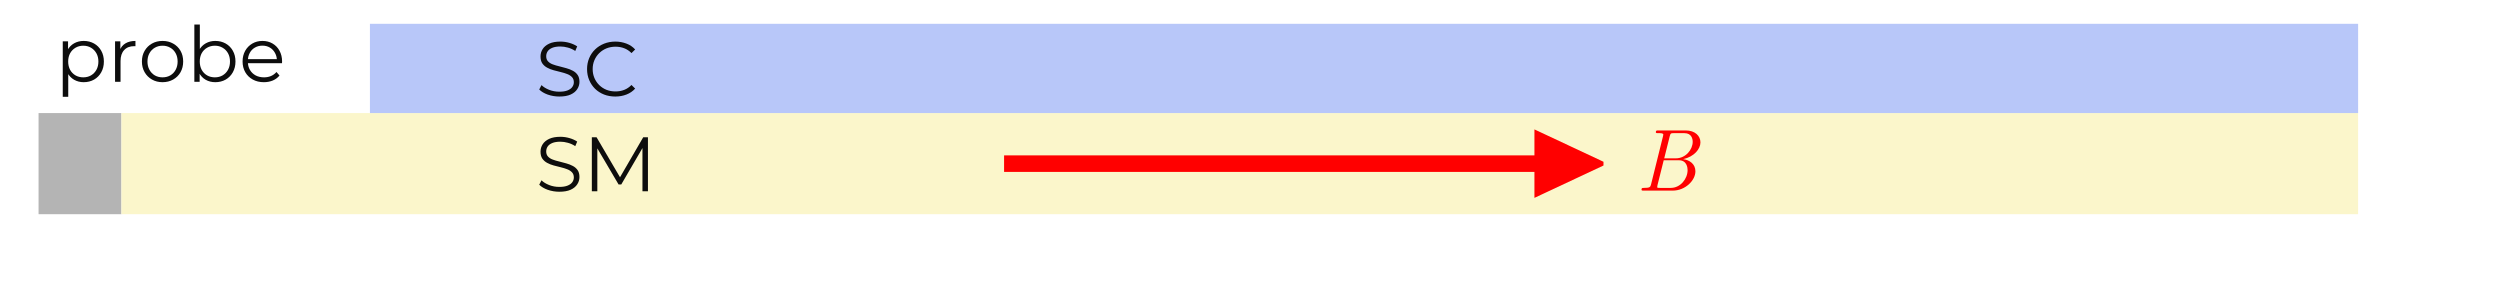
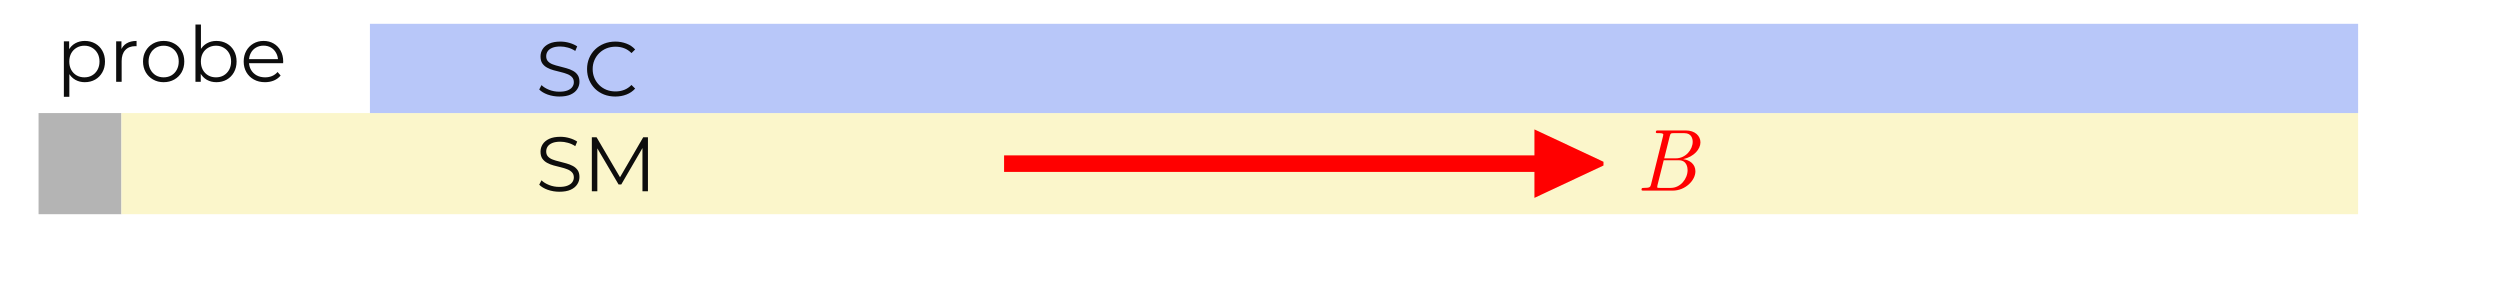
<svg xmlns="http://www.w3.org/2000/svg" xmlns:xlink="http://www.w3.org/1999/xlink" width="605" height="72" viewBox="0 0 605 72">
  <defs>
    <g>
-       <g id="glyph-0-0-856e10c5">
+       <g id="glyph-0-0-8394d930">
+         <path d="M 5.734 0.109 C 4.766 0.109 3.832 -0.047 2.938 -0.359 C 2.051 -0.68 1.363 -1.094 0.875 -1.594 L 1.422 -2.656 C 1.879 -2.207 2.492 -1.828 3.266 -1.516 C 4.047 -1.211 4.867 -1.062 5.734 -1.062 C 6.555 -1.062 7.223 -1.164 7.734 -1.375 C 8.254 -1.582 8.633 -1.859 8.875 -2.203 C 9.125 -2.547 9.25 -2.93 9.25 -3.359 C 9.25 -3.867 9.098 -4.281 8.797 -4.594 C 8.504 -4.906 8.125 -5.148 7.656 -5.328 C 7.188 -5.516 6.664 -5.676 6.094 -5.812 C 5.52 -5.945 4.945 -6.094 4.375 -6.25 C 3.801 -6.406 3.273 -6.613 2.797 -6.875 C 2.316 -7.133 1.926 -7.477 1.625 -7.906 C 1.332 -8.332 1.188 -8.895 1.188 -9.594 C 1.188 -10.238 1.359 -10.832 1.703 -11.375 C 2.047 -11.914 2.57 -12.352 3.281 -12.688 C 3.988 -13.02 4.898 -13.188 6.016 -13.188 C 6.742 -13.188 7.469 -13.082 8.188 -12.875 C 8.914 -12.664 9.539 -12.383 10.062 -12.031 L 9.594 -10.922 C 9.031 -11.297 8.438 -11.566 7.812 -11.734 C 7.188 -11.91 6.582 -12 6 -12 C 5.207 -12 4.555 -11.895 4.047 -11.688 C 3.535 -11.477 3.16 -11.195 2.922 -10.844 C 2.68 -10.488 2.562 -10.086 2.562 -9.641 C 2.562 -9.129 2.707 -8.719 3 -8.406 C 3.289 -8.094 3.676 -7.848 4.156 -7.672 C 4.633 -7.492 5.16 -7.336 5.734 -7.203 C 6.305 -7.066 6.875 -6.914 7.438 -6.75 C 8.008 -6.594 8.535 -6.383 9.016 -6.125 C 9.492 -5.875 9.879 -5.535 10.172 -5.109 C 10.461 -4.691 10.609 -4.141 10.609 -3.453 C 10.609 -2.816 10.43 -2.227 10.078 -1.688 C 9.734 -1.145 9.203 -0.707 8.484 -0.375 C 7.766 -0.051 6.848 0.109 5.734 0.109 Z M 5.734 0.109 " />
+       </g>
+       <g id="glyph-0-1-8394d930">
+         <path d="M 7.812 0.109 C 6.82 0.109 5.91 -0.051 5.078 -0.375 C 4.242 -0.707 3.52 -1.172 2.906 -1.766 C 2.301 -2.367 1.828 -3.07 1.484 -3.875 C 1.141 -4.688 0.969 -5.57 0.969 -6.531 C 0.969 -7.488 1.141 -8.375 1.484 -9.188 C 1.828 -10 2.305 -10.703 2.922 -11.297 C 3.535 -11.891 4.258 -12.352 5.094 -12.688 C 5.926 -13.02 6.836 -13.188 7.828 -13.188 C 8.773 -13.188 9.664 -13.023 10.5 -12.703 C 11.332 -12.391 12.035 -11.914 12.609 -11.281 L 11.719 -10.406 C 11.188 -10.945 10.598 -11.336 9.953 -11.578 C 9.305 -11.828 8.609 -11.953 7.859 -11.953 C 7.078 -11.953 6.348 -11.816 5.672 -11.547 C 5.004 -11.273 4.422 -10.895 3.922 -10.406 C 3.422 -9.914 3.031 -9.344 2.75 -8.688 C 2.469 -8.039 2.328 -7.32 2.328 -6.531 C 2.328 -5.75 2.469 -5.031 2.75 -4.375 C 3.031 -3.719 3.422 -3.145 3.922 -2.656 C 4.422 -2.164 5.004 -1.785 5.672 -1.516 C 6.348 -1.254 7.078 -1.125 7.859 -1.125 C 8.609 -1.125 9.305 -1.25 9.953 -1.5 C 10.598 -1.75 11.188 -2.145 11.719 -2.688 L 12.609 -1.812 C 12.035 -1.176 11.332 -0.695 10.5 -0.375 C 9.664 -0.051 8.77 0.109 7.812 0.109 Z M 7.812 0.109 " />
+       </g>
+       <g id="glyph-0-2-8394d930">
+         <path d="M 2.125 0 L 2.125 -13.078 L 3.266 -13.078 L 9.25 -2.875 L 8.641 -2.875 L 14.562 -13.078 L 15.703 -13.078 L 15.703 0 L 14.375 0 L 14.375 -11 L 14.688 -11 L 9.25 -1.656 L 8.594 -1.656 L 3.094 -11 L 3.453 -11 L 3.453 0 Z M 2.125 0 " />
+       </g>
+       <g id="glyph-1-0-8394d930">
+         <path d="M 14.438 -4.672 C 14.438 -6.438 13.016 -7.422 11.469 -7.609 C 14.078 -8.188 15.656 -10.031 15.656 -11.672 C 15.656 -13.203 14.391 -14.562 12.078 -14.562 L 5.438 -14.562 C 5.094 -14.562 4.859 -14.562 4.859 -14.156 C 4.859 -13.906 5.031 -13.906 5.438 -13.906 C 6.094 -13.906 6.672 -13.906 6.672 -13.547 C 6.672 -13.484 6.672 -13.438 6.594 -13.141 L 3.719 -1.562 C 3.547 -0.828 3.406 -0.656 1.969 -0.656 C 1.625 -0.656 1.391 -0.656 1.391 -0.25 C 1.391 0 1.578 0 1.922 0 L 8.953 0 C 11.984 0 14.438 -2.453 14.438 -4.672 Z M 13.781 -11.797 C 13.781 -9.984 12.141 -7.812 9.703 -7.812 L 6.891 -7.812 L 8.219 -13.141 C 8.406 -13.906 8.547 -13.906 9.25 -13.906 L 11.766 -13.906 C 13.562 -13.906 13.781 -12.453 13.781 -11.797 Z M 12.547 -4.953 C 12.547 -2.875 10.828 -0.656 8.484 -0.656 L 5.844 -0.656 C 5.188 -0.656 5.188 -0.719 5.188 -0.875 C 5.188 -1 5.25 -1.219 5.266 -1.344 L 6.766 -7.344 L 10.422 -7.344 C 12.406 -7.344 12.547 -5.5 12.547 -4.953 Z M 12.547 -4.953 " />
+       </g>
+       <g id="glyph-2-0-8394d930">
        <path d="M 6.906 0.094 C 6.062 0.094 5.297 -0.098 4.609 -0.484 C 3.922 -0.879 3.375 -1.445 2.969 -2.188 C 2.57 -2.938 2.375 -3.844 2.375 -4.906 C 2.375 -5.977 2.57 -6.883 2.969 -7.625 C 3.363 -8.363 3.906 -8.926 4.594 -9.312 C 5.281 -9.695 6.051 -9.891 6.906 -9.891 C 7.844 -9.891 8.68 -9.68 9.422 -9.266 C 10.16 -8.848 10.738 -8.266 11.156 -7.516 C 11.582 -6.766 11.797 -5.895 11.797 -4.906 C 11.797 -3.914 11.582 -3.047 11.156 -2.297 C 10.738 -1.547 10.16 -0.957 9.422 -0.531 C 8.68 -0.113 7.844 0.094 6.906 0.094 Z M 1.844 3.625 L 1.844 -9.797 L 3.125 -9.797 L 3.125 -6.859 L 2.984 -4.891 L 3.172 -2.906 L 3.172 3.625 Z M 6.812 -1.078 C 7.508 -1.078 8.129 -1.234 8.672 -1.547 C 9.223 -1.867 9.66 -2.316 9.984 -2.891 C 10.305 -3.473 10.469 -4.145 10.469 -4.906 C 10.469 -5.664 10.305 -6.332 9.984 -6.906 C 9.66 -7.477 9.223 -7.926 8.672 -8.25 C 8.129 -8.57 7.508 -8.734 6.812 -8.734 C 6.113 -8.734 5.488 -8.57 4.938 -8.25 C 4.383 -7.926 3.945 -7.477 3.625 -6.906 C 3.312 -6.332 3.156 -5.664 3.156 -4.906 C 3.156 -4.145 3.312 -3.473 3.625 -2.891 C 3.945 -2.316 4.383 -1.867 4.938 -1.547 C 5.488 -1.234 6.113 -1.078 6.812 -1.078 Z M 6.812 -1.078 " />
      </g>
-       <g id="glyph-0-1-856e10c5">
+       <g id="glyph-2-1-8394d930">
        <path d="M 1.844 0 L 1.844 -9.797 L 3.125 -9.797 L 3.125 -7.125 L 2.984 -7.594 C 3.254 -8.344 3.711 -8.91 4.359 -9.297 C 5.016 -9.691 5.82 -9.891 6.781 -9.891 L 6.781 -8.609 C 6.727 -8.609 6.676 -8.609 6.625 -8.609 C 6.57 -8.617 6.523 -8.625 6.484 -8.625 C 5.441 -8.625 4.629 -8.305 4.047 -7.672 C 3.461 -7.047 3.172 -6.156 3.172 -5 L 3.172 0 Z M 1.844 0 " />
      </g>
-       <g id="glyph-0-2-856e10c5">
+       <g id="glyph-2-2-8394d930">
+         <path d="M 6.906 0.094 C 6.051 0.094 5.281 -0.098 4.594 -0.484 C 3.906 -0.879 3.363 -1.453 2.969 -2.203 C 2.57 -2.953 2.375 -3.852 2.375 -4.906 C 2.375 -5.977 2.57 -6.883 2.969 -7.625 C 3.375 -8.363 3.922 -8.926 4.609 -9.312 C 5.297 -9.695 6.062 -9.891 6.906 -9.891 C 7.844 -9.891 8.68 -9.68 9.422 -9.266 C 10.16 -8.848 10.738 -8.266 11.156 -7.516 C 11.582 -6.773 11.797 -5.906 11.797 -4.906 C 11.797 -3.926 11.582 -3.055 11.156 -2.297 C 10.738 -1.547 10.16 -0.957 9.422 -0.531 C 8.68 -0.113 7.844 0.094 6.906 0.094 Z M 1.844 0 L 1.844 -13.859 L 3.172 -13.859 L 3.172 -6.906 L 2.984 -4.922 L 3.125 -2.953 L 3.125 0 Z M 6.812 -1.078 C 7.508 -1.078 8.129 -1.234 8.672 -1.547 C 9.223 -1.867 9.66 -2.316 9.984 -2.891 C 10.305 -3.473 10.469 -4.145 10.469 -4.906 C 10.469 -5.676 10.305 -6.348 9.984 -6.922 C 9.66 -7.492 9.223 -7.938 8.672 -8.25 C 8.129 -8.57 7.508 -8.734 6.812 -8.734 C 6.113 -8.734 5.488 -8.57 4.938 -8.25 C 4.383 -7.938 3.945 -7.492 3.625 -6.922 C 3.312 -6.348 3.156 -5.676 3.156 -4.906 C 3.156 -4.145 3.312 -3.473 3.625 -2.891 C 3.945 -2.316 4.383 -1.867 4.938 -1.547 C 5.488 -1.234 6.113 -1.078 6.812 -1.078 Z M 6.812 -1.078 " />
+       </g>
+       <g id="glyph-2-3-8394d930">
+         <path d="M 6.016 0.094 C 4.992 0.094 4.098 -0.117 3.328 -0.547 C 2.555 -0.973 1.953 -1.562 1.516 -2.312 C 1.078 -3.07 0.859 -3.938 0.859 -4.906 C 0.859 -5.875 1.066 -6.734 1.484 -7.484 C 1.898 -8.234 2.473 -8.82 3.203 -9.25 C 3.93 -9.676 4.75 -9.891 5.656 -9.891 C 6.582 -9.891 7.398 -9.68 8.109 -9.266 C 8.828 -8.848 9.391 -8.266 9.797 -7.516 C 10.211 -6.766 10.422 -5.895 10.422 -4.906 C 10.422 -4.844 10.414 -4.773 10.406 -4.703 C 10.406 -4.641 10.406 -4.57 10.406 -4.5 L 1.875 -4.5 L 1.875 -5.484 L 9.688 -5.484 L 9.172 -5.094 C 9.172 -5.801 9.016 -6.43 8.703 -6.984 C 8.398 -7.547 7.988 -7.977 7.469 -8.281 C 6.945 -8.594 6.344 -8.75 5.656 -8.75 C 4.988 -8.75 4.383 -8.594 3.844 -8.281 C 3.312 -7.977 2.895 -7.547 2.594 -6.984 C 2.289 -6.422 2.141 -5.781 2.141 -5.062 L 2.141 -4.859 C 2.141 -4.109 2.305 -3.445 2.641 -2.875 C 2.973 -2.312 3.43 -1.867 4.016 -1.547 C 4.609 -1.234 5.285 -1.078 6.047 -1.078 C 6.648 -1.078 7.207 -1.18 7.719 -1.391 C 8.238 -1.609 8.688 -1.938 9.062 -2.375 L 9.797 -1.516 C 9.367 -0.992 8.828 -0.594 8.172 -0.312 C 7.516 -0.039 6.797 0.094 6.016 0.094 Z M 6.016 0.094 " />
+       </g>
+       <g id="glyph-3-0-8394d930">
        <path d="M 5.844 0.094 C 4.895 0.094 4.047 -0.117 3.297 -0.547 C 2.547 -0.973 1.953 -1.562 1.516 -2.312 C 1.078 -3.07 0.859 -3.938 0.859 -4.906 C 0.859 -5.895 1.078 -6.758 1.516 -7.5 C 1.953 -8.25 2.539 -8.832 3.281 -9.25 C 4.031 -9.676 4.883 -9.891 5.844 -9.891 C 6.812 -9.891 7.672 -9.676 8.422 -9.25 C 9.18 -8.832 9.773 -8.25 10.203 -7.5 C 10.629 -6.758 10.844 -5.895 10.844 -4.906 C 10.844 -3.938 10.629 -3.07 10.203 -2.312 C 9.773 -1.562 9.18 -0.973 8.422 -0.547 C 7.66 -0.117 6.801 0.094 5.844 0.094 Z M 5.844 -1.078 C 6.551 -1.078 7.176 -1.234 7.719 -1.547 C 8.27 -1.867 8.703 -2.316 9.016 -2.891 C 9.336 -3.473 9.5 -4.145 9.5 -4.906 C 9.5 -5.676 9.336 -6.348 9.016 -6.922 C 8.703 -7.492 8.27 -7.938 7.719 -8.25 C 7.176 -8.57 6.555 -8.734 5.859 -8.734 C 5.16 -8.734 4.535 -8.57 3.984 -8.25 C 3.441 -7.938 3.008 -7.492 2.688 -6.922 C 2.363 -6.348 2.203 -5.676 2.203 -4.906 C 2.203 -4.145 2.363 -3.473 2.688 -2.891 C 3.008 -2.316 3.441 -1.867 3.984 -1.547 C 4.535 -1.234 5.156 -1.078 5.844 -1.078 Z M 5.844 -1.078 " />
      </g>
-       <g id="glyph-0-3-856e10c5">
-         <path d="M 6.906 0.094 C 6.051 0.094 5.281 -0.098 4.594 -0.484 C 3.906 -0.879 3.363 -1.453 2.969 -2.203 C 2.57 -2.953 2.375 -3.852 2.375 -4.906 C 2.375 -5.977 2.57 -6.883 2.969 -7.625 C 3.375 -8.363 3.922 -8.926 4.609 -9.312 C 5.297 -9.695 6.062 -9.891 6.906 -9.891 C 7.844 -9.891 8.68 -9.68 9.422 -9.266 C 10.16 -8.848 10.738 -8.266 11.156 -7.516 C 11.582 -6.773 11.797 -5.906 11.797 -4.906 C 11.797 -3.926 11.582 -3.055 11.156 -2.297 C 10.738 -1.547 10.16 -0.957 9.422 -0.531 C 8.68 -0.113 7.844 0.094 6.906 0.094 Z M 1.844 0 L 1.844 -13.859 L 3.172 -13.859 L 3.172 -6.906 L 2.984 -4.922 L 3.125 -2.953 L 3.125 0 Z M 6.812 -1.078 C 7.508 -1.078 8.129 -1.234 8.672 -1.547 C 9.223 -1.867 9.66 -2.316 9.984 -2.891 C 10.305 -3.473 10.469 -4.145 10.469 -4.906 C 10.469 -5.676 10.305 -6.348 9.984 -6.922 C 9.66 -7.492 9.223 -7.938 8.672 -8.25 C 8.129 -8.57 7.508 -8.734 6.812 -8.734 C 6.113 -8.734 5.488 -8.57 4.938 -8.25 C 4.383 -7.938 3.945 -7.492 3.625 -6.922 C 3.312 -6.348 3.156 -5.676 3.156 -4.906 C 3.156 -4.145 3.312 -3.473 3.625 -2.891 C 3.945 -2.316 4.383 -1.867 4.938 -1.547 C 5.488 -1.234 6.113 -1.078 6.812 -1.078 Z M 6.812 -1.078 " />
-       </g>
-       <g id="glyph-0-4-856e10c5">
-         <path d="M 6.016 0.094 C 4.992 0.094 4.098 -0.117 3.328 -0.547 C 2.555 -0.973 1.953 -1.562 1.516 -2.312 C 1.078 -3.07 0.859 -3.938 0.859 -4.906 C 0.859 -5.875 1.066 -6.734 1.484 -7.484 C 1.898 -8.234 2.473 -8.82 3.203 -9.25 C 3.93 -9.676 4.75 -9.891 5.656 -9.891 C 6.582 -9.891 7.398 -9.68 8.109 -9.266 C 8.828 -8.848 9.391 -8.266 9.797 -7.516 C 10.211 -6.766 10.422 -5.895 10.422 -4.906 C 10.422 -4.844 10.414 -4.773 10.406 -4.703 C 10.406 -4.641 10.406 -4.57 10.406 -4.5 L 1.875 -4.5 L 1.875 -5.484 L 9.688 -5.484 L 9.172 -5.094 C 9.172 -5.801 9.016 -6.43 8.703 -6.984 C 8.398 -7.547 7.988 -7.977 7.469 -8.281 C 6.945 -8.594 6.344 -8.75 5.656 -8.75 C 4.988 -8.75 4.383 -8.594 3.844 -8.281 C 3.312 -7.977 2.895 -7.547 2.594 -6.984 C 2.289 -6.422 2.141 -5.781 2.141 -5.062 L 2.141 -4.859 C 2.141 -4.109 2.305 -3.445 2.641 -2.875 C 2.973 -2.312 3.43 -1.867 4.016 -1.547 C 4.609 -1.234 5.285 -1.078 6.047 -1.078 C 6.648 -1.078 7.207 -1.18 7.719 -1.391 C 8.238 -1.609 8.688 -1.938 9.062 -2.375 L 9.797 -1.516 C 9.367 -0.992 8.828 -0.594 8.172 -0.312 C 7.516 -0.039 6.797 0.094 6.016 0.094 Z M 6.016 0.094 " />
-       </g>
-       <g id="glyph-0-5-856e10c5">
-         <path d="M 5.734 0.109 C 4.766 0.109 3.832 -0.047 2.938 -0.359 C 2.051 -0.68 1.363 -1.094 0.875 -1.594 L 1.422 -2.656 C 1.879 -2.207 2.492 -1.828 3.266 -1.516 C 4.047 -1.211 4.867 -1.062 5.734 -1.062 C 6.555 -1.062 7.223 -1.164 7.734 -1.375 C 8.254 -1.582 8.633 -1.859 8.875 -2.203 C 9.125 -2.547 9.25 -2.93 9.25 -3.359 C 9.25 -3.867 9.098 -4.281 8.797 -4.594 C 8.504 -4.906 8.125 -5.148 7.656 -5.328 C 7.188 -5.516 6.664 -5.676 6.094 -5.812 C 5.52 -5.945 4.945 -6.094 4.375 -6.25 C 3.801 -6.406 3.273 -6.613 2.797 -6.875 C 2.316 -7.133 1.926 -7.477 1.625 -7.906 C 1.332 -8.332 1.188 -8.895 1.188 -9.594 C 1.188 -10.238 1.359 -10.832 1.703 -11.375 C 2.047 -11.914 2.57 -12.352 3.281 -12.688 C 3.988 -13.02 4.898 -13.188 6.016 -13.188 C 6.742 -13.188 7.469 -13.082 8.188 -12.875 C 8.914 -12.664 9.539 -12.383 10.062 -12.031 L 9.594 -10.922 C 9.031 -11.297 8.438 -11.566 7.812 -11.734 C 7.188 -11.91 6.582 -12 6 -12 C 5.207 -12 4.555 -11.895 4.047 -11.688 C 3.535 -11.477 3.16 -11.195 2.922 -10.844 C 2.68 -10.488 2.562 -10.086 2.562 -9.641 C 2.562 -9.129 2.707 -8.719 3 -8.406 C 3.289 -8.094 3.676 -7.848 4.156 -7.672 C 4.633 -7.492 5.16 -7.336 5.734 -7.203 C 6.305 -7.066 6.875 -6.914 7.438 -6.75 C 8.008 -6.594 8.535 -6.383 9.016 -6.125 C 9.492 -5.875 9.879 -5.535 10.172 -5.109 C 10.461 -4.691 10.609 -4.141 10.609 -3.453 C 10.609 -2.816 10.43 -2.227 10.078 -1.688 C 9.734 -1.145 9.203 -0.707 8.484 -0.375 C 7.766 -0.051 6.848 0.109 5.734 0.109 Z M 5.734 0.109 " />
-       </g>
-       <g id="glyph-0-6-856e10c5">
-         <path d="M 7.812 0.109 C 6.82 0.109 5.91 -0.051 5.078 -0.375 C 4.242 -0.707 3.52 -1.172 2.906 -1.766 C 2.301 -2.367 1.828 -3.07 1.484 -3.875 C 1.141 -4.688 0.969 -5.57 0.969 -6.531 C 0.969 -7.488 1.141 -8.375 1.484 -9.188 C 1.828 -10 2.305 -10.703 2.922 -11.297 C 3.535 -11.891 4.258 -12.352 5.094 -12.688 C 5.926 -13.02 6.836 -13.188 7.828 -13.188 C 8.773 -13.188 9.664 -13.023 10.5 -12.703 C 11.332 -12.391 12.035 -11.914 12.609 -11.281 L 11.719 -10.406 C 11.188 -10.945 10.598 -11.336 9.953 -11.578 C 9.305 -11.828 8.609 -11.953 7.859 -11.953 C 7.078 -11.953 6.348 -11.816 5.672 -11.547 C 5.004 -11.273 4.422 -10.895 3.922 -10.406 C 3.422 -9.914 3.031 -9.344 2.75 -8.688 C 2.469 -8.039 2.328 -7.32 2.328 -6.531 C 2.328 -5.75 2.469 -5.031 2.75 -4.375 C 3.031 -3.719 3.422 -3.145 3.922 -2.656 C 4.422 -2.164 5.004 -1.785 5.672 -1.516 C 6.348 -1.254 7.078 -1.125 7.859 -1.125 C 8.609 -1.125 9.305 -1.25 9.953 -1.5 C 10.598 -1.75 11.188 -2.145 11.719 -2.688 L 12.609 -1.812 C 12.035 -1.176 11.332 -0.695 10.5 -0.375 C 9.664 -0.051 8.77 0.109 7.812 0.109 Z M 7.812 0.109 " />
-       </g>
-       <g id="glyph-0-7-856e10c5">
-         <path d="M 2.125 0 L 2.125 -13.078 L 3.266 -13.078 L 9.25 -2.875 L 8.641 -2.875 L 14.562 -13.078 L 15.703 -13.078 L 15.703 0 L 14.375 0 L 14.375 -11 L 14.688 -11 L 9.25 -1.656 L 8.594 -1.656 L 3.094 -11 L 3.453 -11 L 3.453 0 Z M 2.125 0 " />
-       </g>
-       <g id="glyph-1-0-856e10c5">
-         <path d="M 14.438 -4.672 C 14.438 -6.438 13.016 -7.422 11.469 -7.609 C 14.078 -8.188 15.656 -10.031 15.656 -11.672 C 15.656 -13.203 14.391 -14.562 12.078 -14.562 L 5.438 -14.562 C 5.094 -14.562 4.859 -14.562 4.859 -14.156 C 4.859 -13.906 5.031 -13.906 5.438 -13.906 C 6.094 -13.906 6.672 -13.906 6.672 -13.547 C 6.672 -13.484 6.672 -13.438 6.594 -13.141 L 3.719 -1.562 C 3.547 -0.828 3.406 -0.656 1.969 -0.656 C 1.625 -0.656 1.391 -0.656 1.391 -0.25 C 1.391 0 1.578 0 1.922 0 L 8.953 0 C 11.984 0 14.438 -2.453 14.438 -4.672 Z M 13.781 -11.797 C 13.781 -9.984 12.141 -7.812 9.703 -7.812 L 6.891 -7.812 L 8.219 -13.141 C 8.406 -13.906 8.547 -13.906 9.25 -13.906 L 11.766 -13.906 C 13.562 -13.906 13.781 -12.453 13.781 -11.797 Z M 12.547 -4.953 C 12.547 -2.875 10.828 -0.656 8.484 -0.656 L 5.844 -0.656 C 5.188 -0.656 5.188 -0.719 5.188 -0.875 C 5.188 -1 5.25 -1.219 5.266 -1.344 L 6.766 -7.344 L 10.422 -7.344 C 12.406 -7.344 12.547 -5.5 12.547 -4.953 Z M 12.547 -4.953 " />
-       </g>
    </g>
-     <clipPath id="clip-0-856e10c5">
+     <clipPath id="clip-0-8394d930">
      <path clip-rule="nonzero" d="M 9.332 27 L 30 27 L 30 52 L 9.332 52 Z M 9.332 27 " />
    </clipPath>
-     <clipPath id="clip-1-856e10c5">
+     <clipPath id="clip-1-8394d930">
      <path clip-rule="nonzero" d="M 29 27 L 570.664 27 L 570.664 52 L 29 52 Z M 29 27 " />
    </clipPath>
-     <clipPath id="clip-2-856e10c5">
+     <clipPath id="clip-2-8394d930">
      <path clip-rule="nonzero" d="M 89 5 L 570.664 5 L 570.664 28 L 89 28 Z M 89 5 " />
    </clipPath>
  </defs>
-   <g clip-path="url(#clip-0-856e10c5)">
+   <g clip-path="url(#clip-0-8394d930)">
    <path fill-rule="nonzero" fill="rgb(70.588%, 70.588%, 70.588%)" fill-opacity="1" d="M 9.332 27.359 L 29.383 27.359 L 29.383 51.84 L 9.332 51.84 Z M 9.332 27.359 " />
  </g>
-   <g clip-path="url(#clip-1-856e10c5)">
+   <g clip-path="url(#clip-1-8394d930)">
    <path fill-rule="nonzero" fill="rgb(98.431%, 96.471%, 79.608%)" fill-opacity="1" d="M 29.383 27.359 L 570.668 27.359 L 570.668 51.84 L 29.383 51.84 Z M 29.383 27.359 " />
  </g>
-   <g clip-path="url(#clip-2-856e10c5)">
+   <g clip-path="url(#clip-2-8394d930)">
    <path fill-rule="nonzero" fill="rgb(72.157%, 78.039%, 97.647%)" fill-opacity="1" d="M 89.523 5.762 L 570.668 5.762 L 570.668 27.359 L 89.523 27.359 Z M 89.523 5.762 " />
  </g>
  <g fill="rgb(5.098%, 5.098%, 5.098%)" fill-opacity="1">
-     <use xlink:href="#glyph-0-0-856e10c5" x="13.343" y="19.795" />
+     <use xlink:href="#glyph-0-0-8394d930" x="129.619" y="23.252" />
  </g>
  <g fill="rgb(5.098%, 5.098%, 5.098%)" fill-opacity="1">
-     <use xlink:href="#glyph-0-1-856e10c5" x="25.999" y="19.795" />
+     <use xlink:href="#glyph-0-1-8394d930" x="141.099" y="23.252" />
  </g>
  <g fill="rgb(5.098%, 5.098%, 5.098%)" fill-opacity="1">
-     <use xlink:href="#glyph-0-2-856e10c5" x="33.484" y="19.795" />
+     <use xlink:href="#glyph-0-0-8394d930" x="129.619" y="46.292" />
  </g>
  <g fill="rgb(5.098%, 5.098%, 5.098%)" fill-opacity="1">
-     <use xlink:href="#glyph-0-3-856e10c5" x="45.188" y="19.795" />
-   </g>
-   <g fill="rgb(5.098%, 5.098%, 5.098%)" fill-opacity="1">
-     <use xlink:href="#glyph-0-4-856e10c5" x="57.844" y="19.795" />
-   </g>
-   <g fill="rgb(5.098%, 5.098%, 5.098%)" fill-opacity="1">
-     <use xlink:href="#glyph-0-5-856e10c5" x="129.619" y="23.252" />
-   </g>
-   <g fill="rgb(5.098%, 5.098%, 5.098%)" fill-opacity="1">
-     <use xlink:href="#glyph-0-6-856e10c5" x="141.099" y="23.252" />
-   </g>
-   <g fill="rgb(5.098%, 5.098%, 5.098%)" fill-opacity="1">
-     <use xlink:href="#glyph-0-5-856e10c5" x="129.619" y="46.292" />
-   </g>
-   <g fill="rgb(5.098%, 5.098%, 5.098%)" fill-opacity="1">
-     <use xlink:href="#glyph-0-7-856e10c5" x="141.099" y="46.292" />
+     <use xlink:href="#glyph-0-2-8394d930" x="141.099" y="46.292" />
  </g>
  <path fill-rule="nonzero" fill="rgb(100%, 0%, 0%)" fill-opacity="1" stroke-width="0.75" stroke-linecap="butt" stroke-linejoin="miter" stroke="rgb(100%, 0%, 0%)" stroke-opacity="1" stroke-miterlimit="2" d="M 182.616 30.826 L 278.874 30.826 L 278.874 28.576 L 182.616 28.576 Z M 182.616 30.826 " transform="matrix(1.333333, 0, 0, 1.333333, 0, 0)" />
  <path fill-rule="nonzero" fill="rgb(100%, 0%, 0%)" fill-opacity="1" stroke-width="0.75" stroke-linecap="butt" stroke-linejoin="miter" stroke="rgb(100%, 0%, 0%)" stroke-opacity="1" stroke-miterlimit="2" d="M 278.874 35.326 L 290.874 29.701 L 278.874 24.076 Z M 278.874 35.326 " transform="matrix(1.333333, 0, 0, 1.333333, 0, 0)" />
  <g fill="rgb(100%, 0%, 0%)" fill-opacity="1">
-     <use xlink:href="#glyph-1-0-856e10c5" x="395.851" y="46.128" />
+     <use xlink:href="#glyph-1-0-8394d930" x="395.851" y="46.128" />
+   </g>
+   <g fill="rgb(5.098%, 5.098%, 5.098%)" fill-opacity="1">
+     <use xlink:href="#glyph-2-0-8394d930" x="13.611" y="19.795" />
+   </g>
+   <g fill="rgb(5.098%, 5.098%, 5.098%)" fill-opacity="1">
+     <use xlink:href="#glyph-2-1-8394d930" x="26.267" y="19.795" />
+   </g>
+   <g fill="rgb(5.098%, 5.098%, 5.098%)" fill-opacity="1">
+     <use xlink:href="#glyph-3-0-8394d930" x="33.753" y="19.795" />
+   </g>
+   <g fill="rgb(5.098%, 5.098%, 5.098%)" fill-opacity="1">
+     <use xlink:href="#glyph-2-2-8394d930" x="45.457" y="19.795" />
+   </g>
+   <g fill="rgb(5.098%, 5.098%, 5.098%)" fill-opacity="1">
+     <use xlink:href="#glyph-2-3-8394d930" x="58.113" y="19.795" />
  </g>
</svg>
